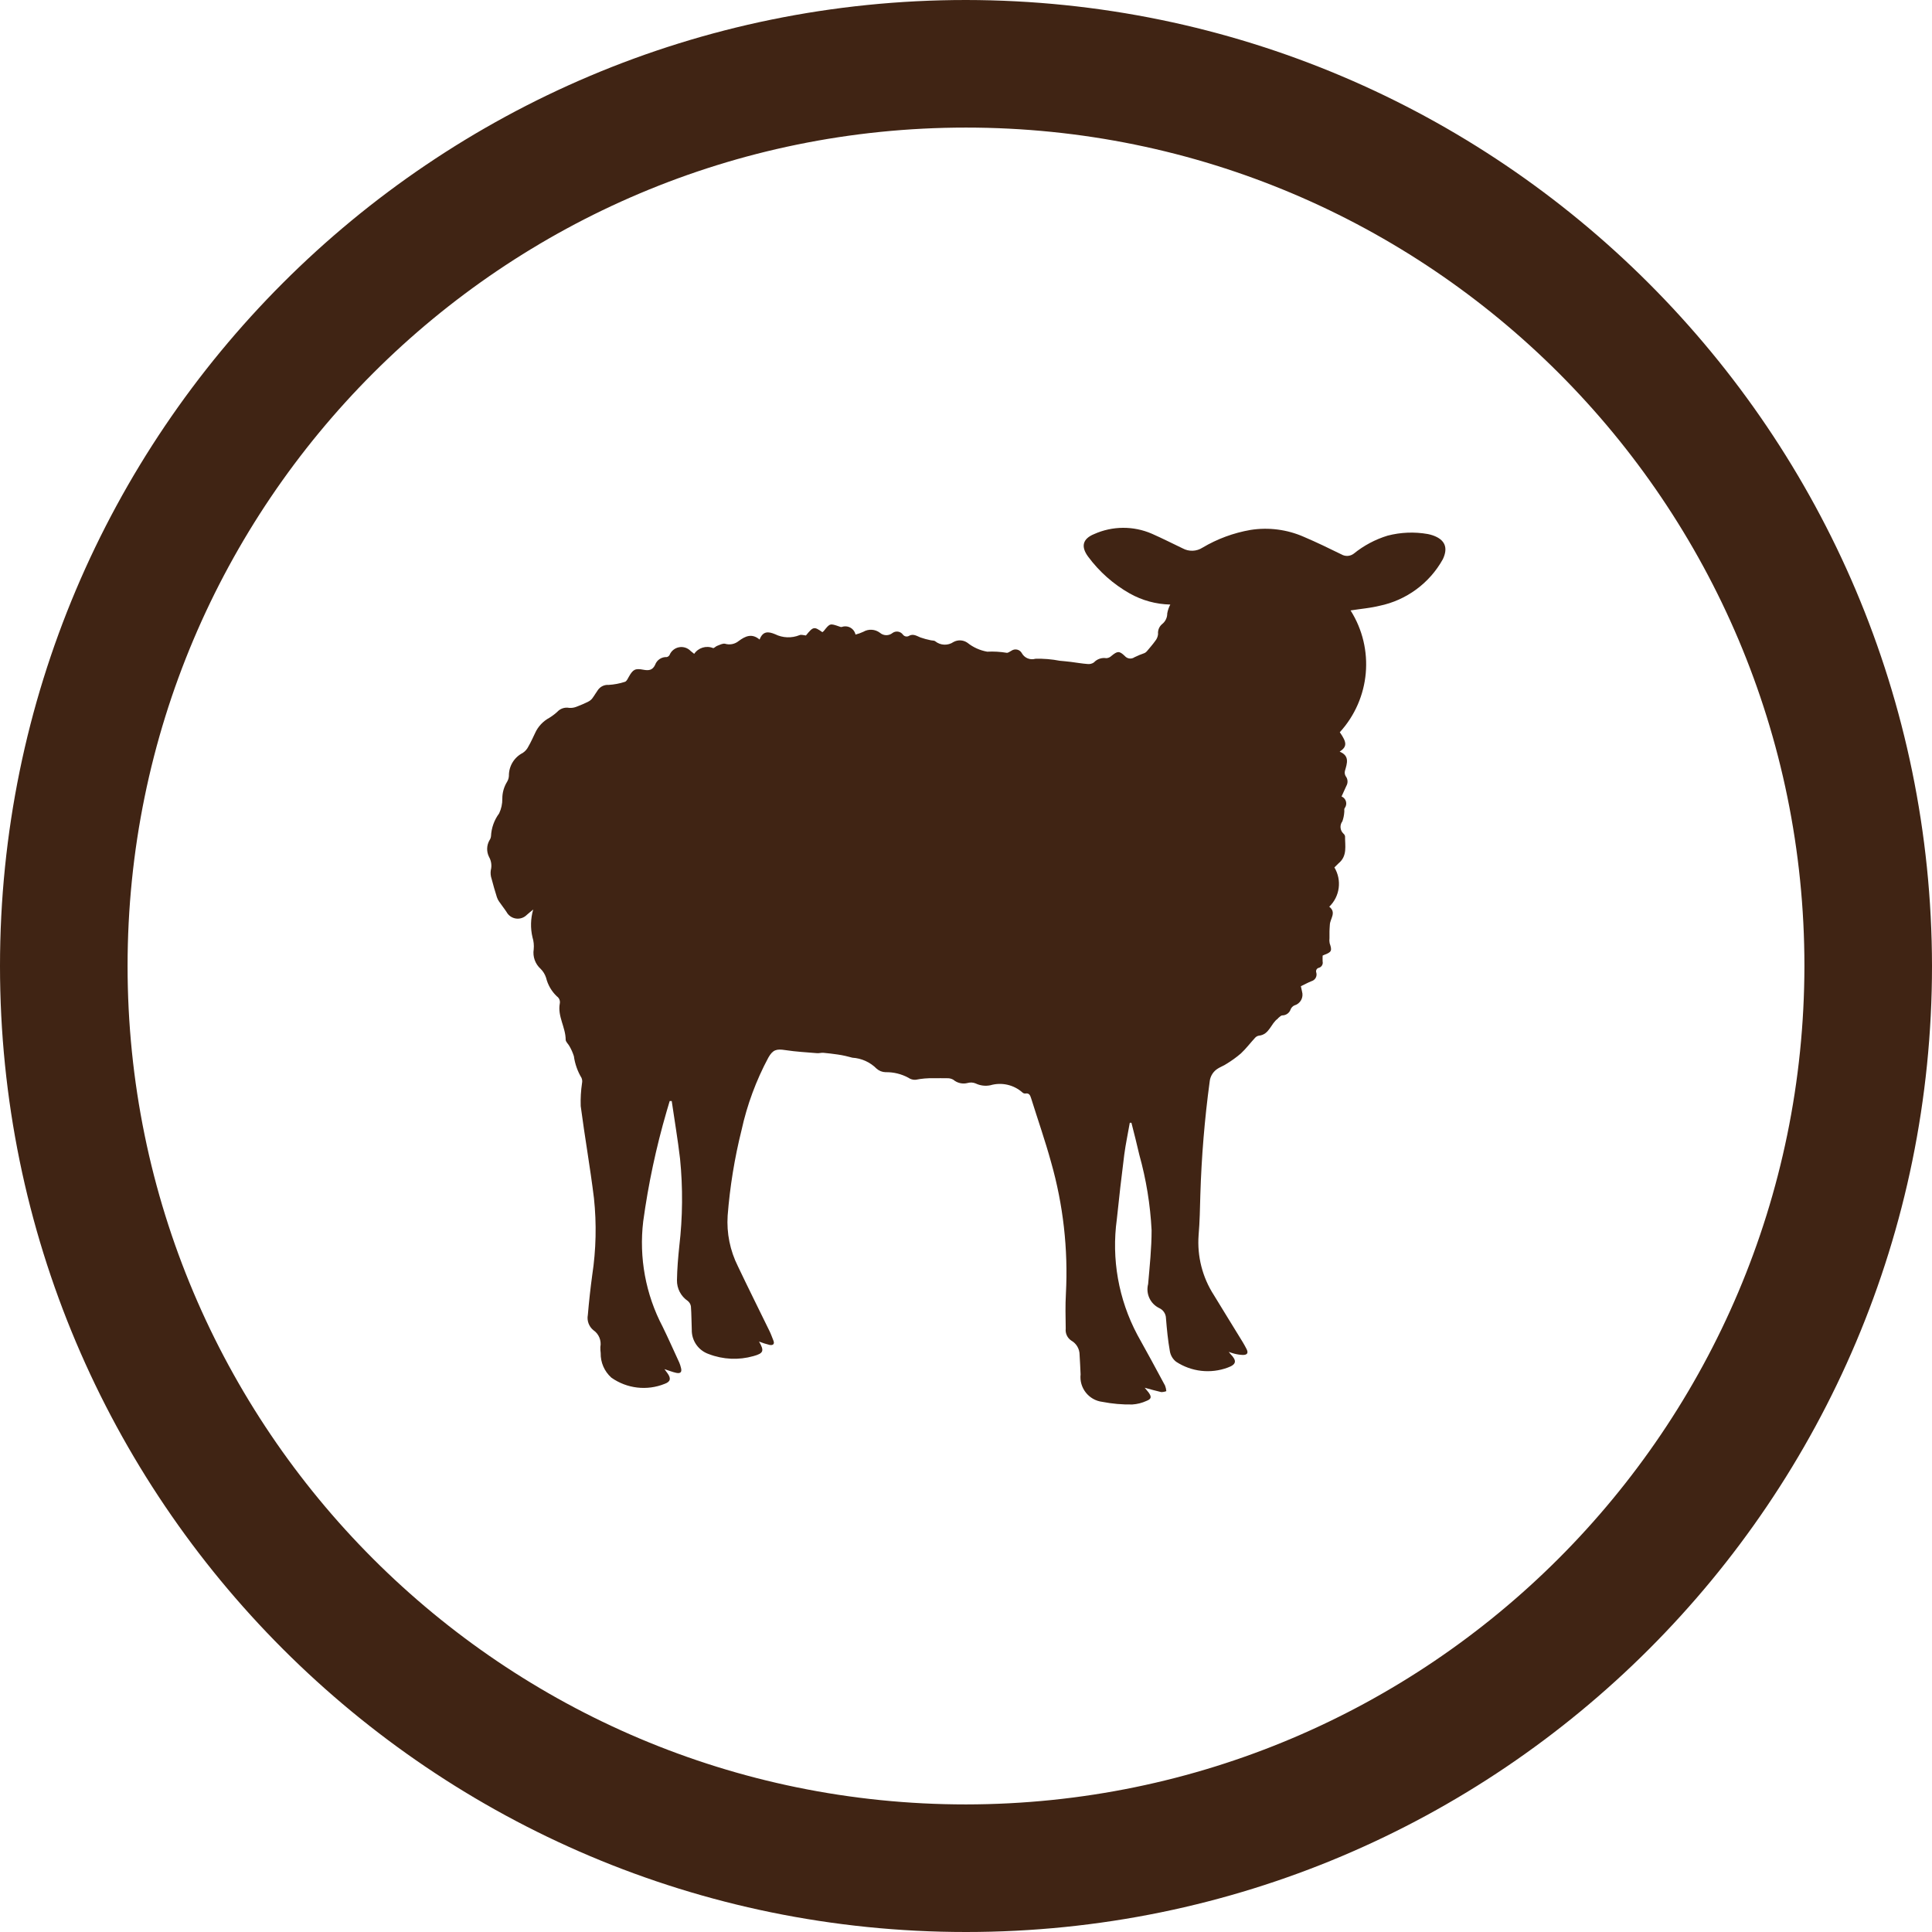
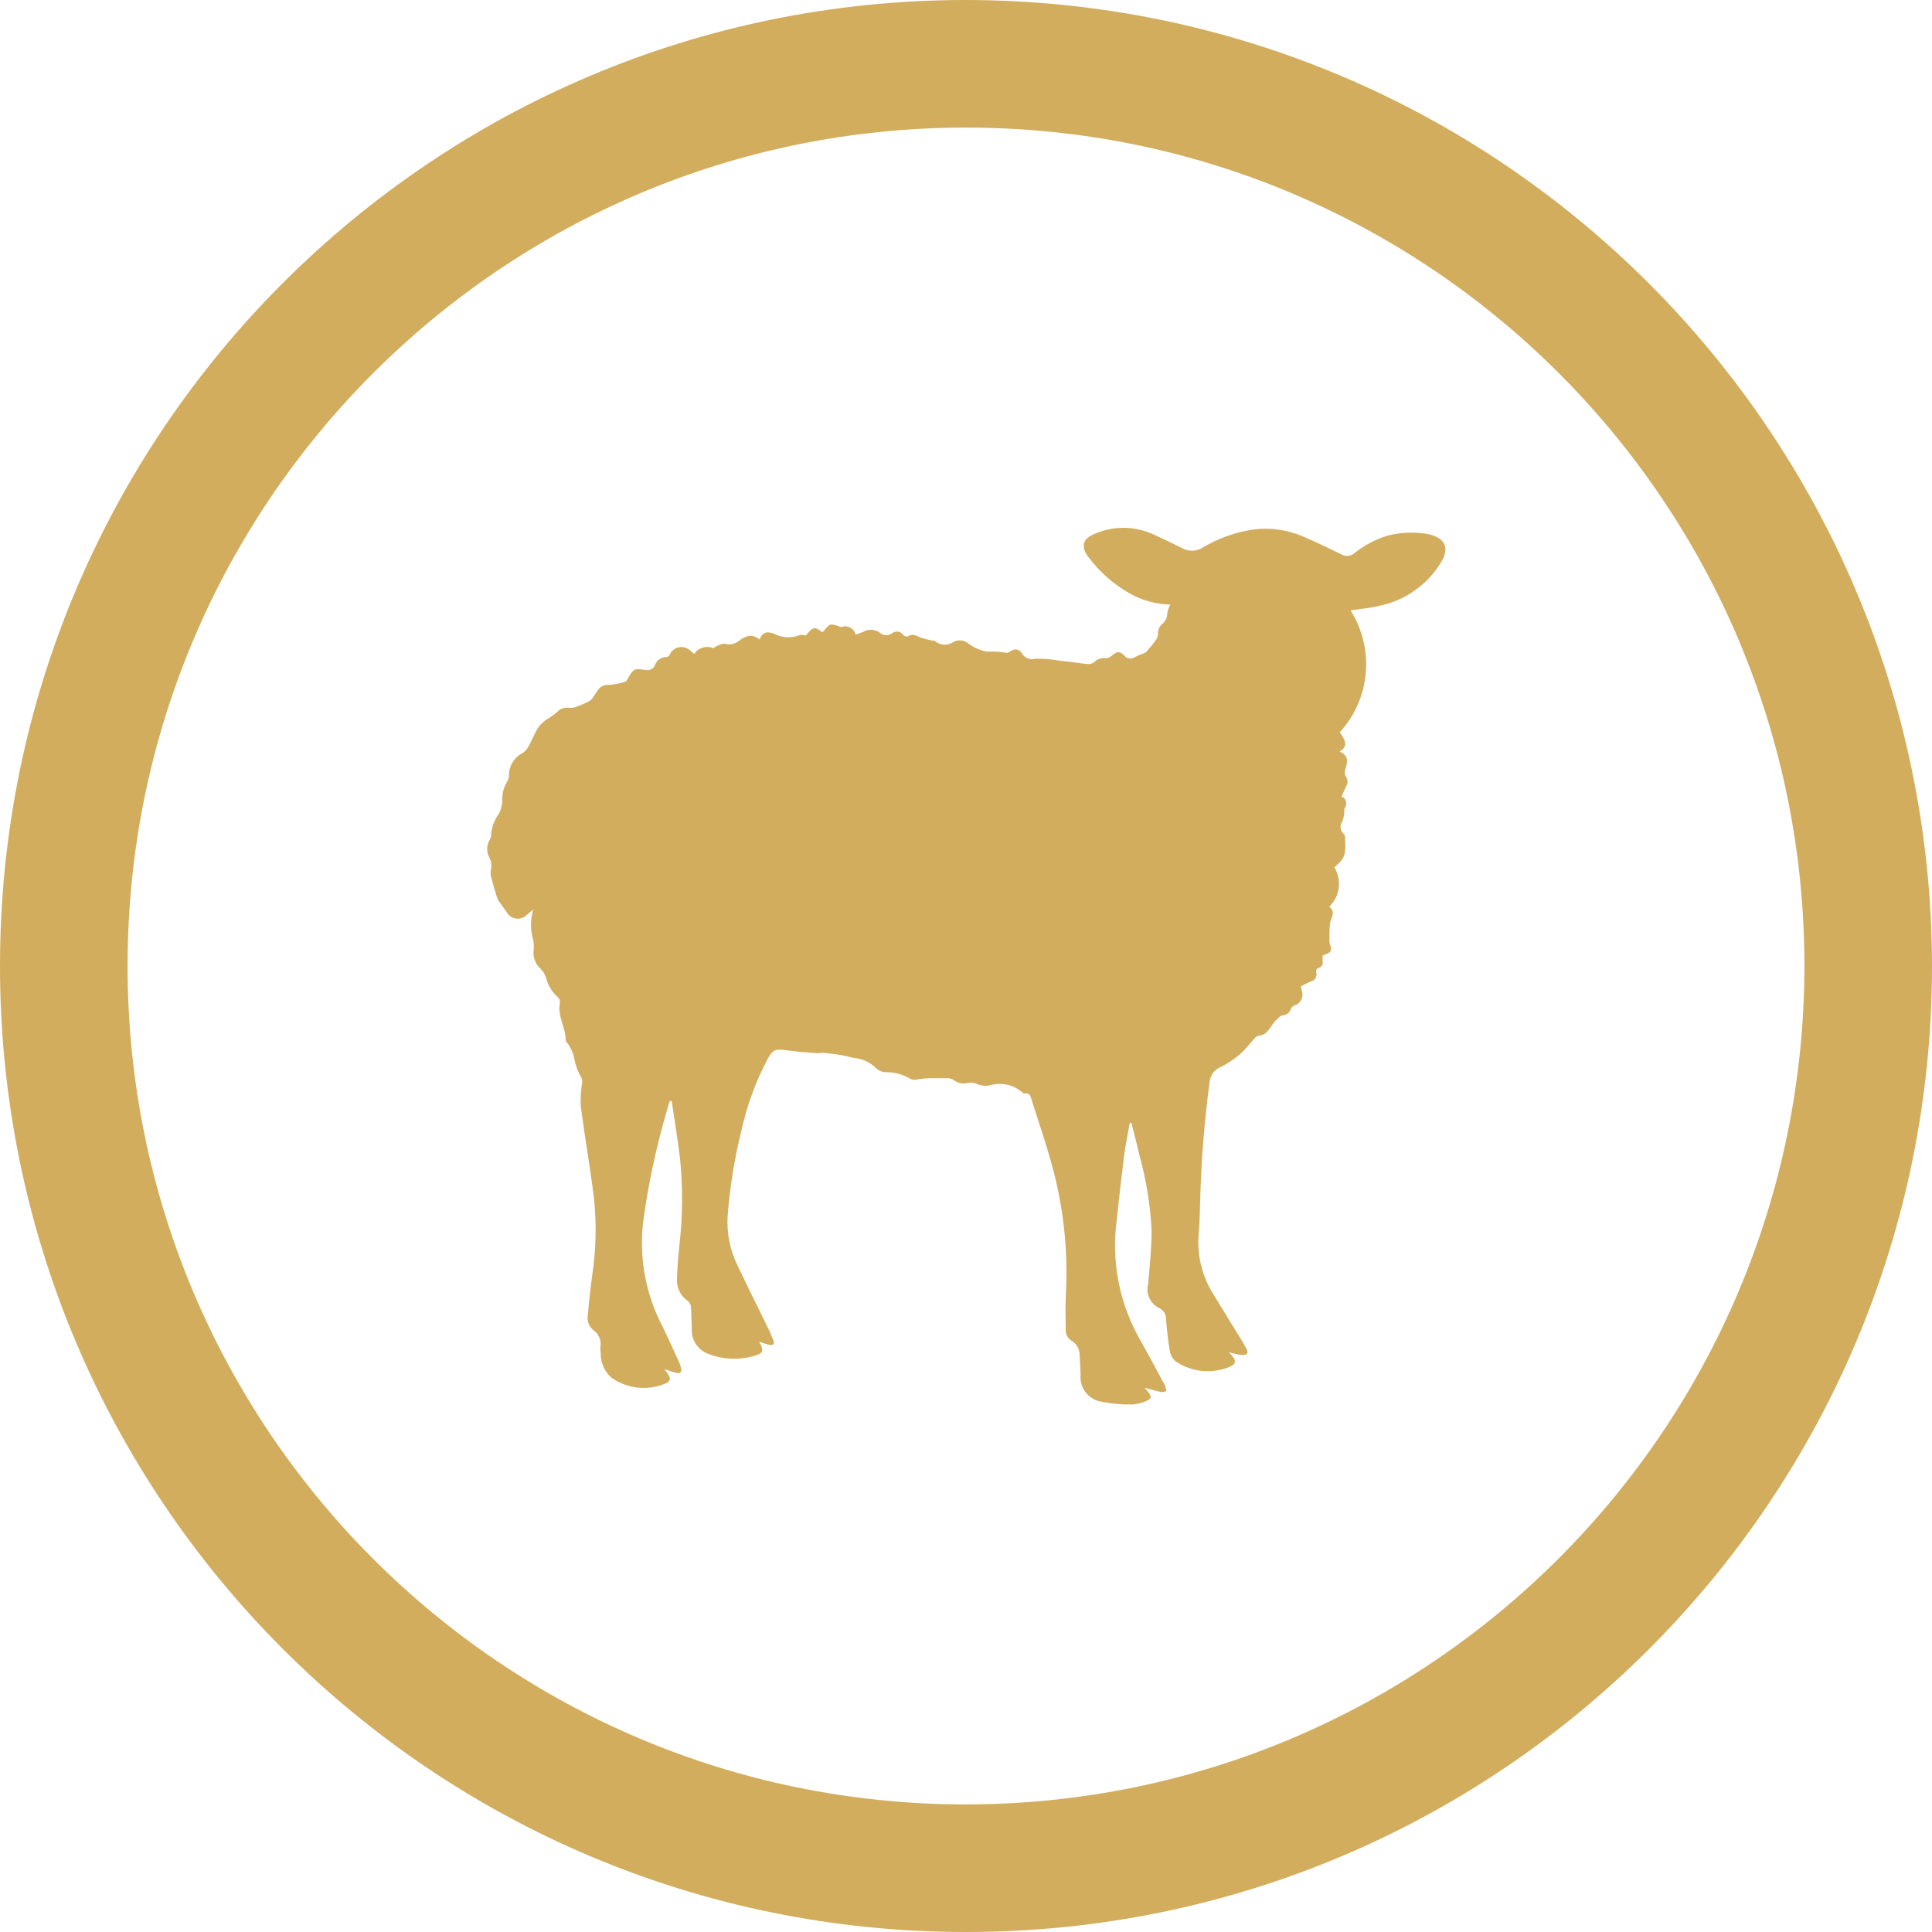
<svg xmlns="http://www.w3.org/2000/svg" width="69.63" height="69.63" viewBox="0 0 69.63 69.63">
  <g id="Bt_la_granja" transform="translate(-1356.265 -765.474)">
-     <path id="Trazado_116" data-name="Trazado 116" d="M1391.08,765.474a34.815,34.815,0,1,0,34.815,34.815A34.855,34.855,0,0,0,1391.08,765.474Zm0,65.032a30.217,30.217,0,1,1,30.217-30.217A30.251,30.251,0,0,1,1391.08,830.506Z" fill="#402414" />
-     <path id="Trazado_117" data-name="Trazado 117" d="M1407.913,784.772a1.352,1.352,0,0,0-.189-.051,3.412,3.412,0,0,0-1.45.058,3.611,3.611,0,0,0-1.219.649.4.4,0,0,1-.445.026c-.448-.22-.9-.439-1.356-.633a3.441,3.441,0,0,0-1.92-.248,5.085,5.085,0,0,0-1.729.638.7.7,0,0,1-.717.026c-.37-.177-.736-.363-1.111-.528a2.579,2.579,0,0,0-2.08.014c-.416.17-.482.451-.217.811a4.809,4.809,0,0,0,1.5,1.328,3.11,3.11,0,0,0,1.463.4,1.072,1.072,0,0,0-.11.319.481.481,0,0,1-.184.385.415.415,0,0,0-.147.363.455.455,0,0,1-.1.242c-.091.129-.2.25-.3.371a.237.237,0,0,1-.088.069,3.355,3.355,0,0,0-.36.149.262.262,0,0,1-.351-.044c-.2-.19-.262-.183-.485,0a.281.281,0,0,1-.18.079.5.5,0,0,0-.449.154.332.332,0,0,1-.231.056c-.2-.015-.4-.051-.6-.076-.134-.017-.269-.028-.4-.041a4.028,4.028,0,0,0-.876-.072.422.422,0,0,1-.489-.2.258.258,0,0,0-.372-.092c-.059.028-.124.087-.176.077a3.222,3.222,0,0,0-.7-.04,1.577,1.577,0,0,1-.714-.322.477.477,0,0,0-.5-.028.553.553,0,0,1-.66-.025c-.039-.033-.112-.023-.168-.038a2.792,2.792,0,0,1-.366-.1c-.132-.055-.257-.139-.4-.064a.168.168,0,0,1-.232-.04.268.268,0,0,0-.372-.058.351.351,0,0,1-.454-.006.54.54,0,0,0-.6-.036,1.555,1.555,0,0,1-.281.1.376.376,0,0,0-.5-.272.175.175,0,0,1-.086-.019c-.336-.116-.336-.116-.558.163a.326.326,0,0,1-.05.042c-.3-.212-.33-.205-.593.119-.08-.007-.169-.04-.229-.013a1.078,1.078,0,0,1-.883-.033c-.24-.1-.439-.121-.558.192-.282-.235-.516-.121-.753.053a.533.533,0,0,1-.488.1c-.083-.023-.2.042-.29.075-.053.019-.112.091-.147.079a.566.566,0,0,0-.679.209c-.052-.042-.087-.073-.125-.1a.461.461,0,0,0-.764.143.152.152,0,0,1-.1.073.423.423,0,0,0-.419.279c-.094.2-.234.212-.42.178-.3-.057-.377-.014-.531.259-.036.066-.079.159-.137.176a2.334,2.334,0,0,1-.586.111.433.433,0,0,0-.383.177c-.073.1-.134.211-.209.31a.424.424,0,0,1-.145.117,4.37,4.37,0,0,1-.422.183.6.6,0,0,1-.26.042.465.465,0,0,0-.383.094,1.908,1.908,0,0,1-.336.263,1.171,1.171,0,0,0-.514.55c-.078.161-.149.325-.239.479a.585.585,0,0,1-.205.236.915.915,0,0,0-.5.826.456.456,0,0,1-.066.216,1.144,1.144,0,0,0-.171.608,1.2,1.2,0,0,1-.115.53,1.49,1.49,0,0,0-.293.822.312.312,0,0,1-.056.148.634.634,0,0,0-.014.6.644.644,0,0,1,.063.477.653.653,0,0,0,.029.313c.056.222.123.442.191.662a.589.589,0,0,0,.079.156c.087.128.185.248.269.377a.459.459,0,0,0,.732.1c.062-.057.129-.108.228-.19a1.96,1.96,0,0,0-.026,1,1.1,1.1,0,0,1,.044.434.783.783,0,0,0,.252.706.793.793,0,0,1,.194.319,1.369,1.369,0,0,0,.388.669.256.256,0,0,1,.106.262c-.085.459.211.856.212,1.3,0,.081.1.159.141.243a1.82,1.82,0,0,1,.155.353,2.072,2.072,0,0,0,.276.783.312.312,0,0,1,.018.185,4.562,4.562,0,0,0-.048.829c.145,1.107.341,2.208.477,3.316a10.859,10.859,0,0,1-.062,2.778c-.065.476-.117.955-.158,1.434a.57.57,0,0,0,.2.549.6.6,0,0,1,.251.608,1.369,1.369,0,0,0,.012.214,1.153,1.153,0,0,0,.385.889,2.018,2.018,0,0,0,1.919.224c.22-.079.237-.2.1-.387l-.106-.144c.161.052.292.106.428.135.155.032.208-.034.167-.184a1.2,1.2,0,0,0-.06-.186c-.2-.432-.391-.867-.6-1.293a6.5,6.5,0,0,1-.7-3.8,27.443,27.443,0,0,1,.841-3.953c.037-.128.075-.255.113-.382h.073c.1.692.219,1.383.3,2.078a14.578,14.578,0,0,1-.027,3.154c-.043.407-.077.816-.084,1.225a.884.884,0,0,0,.388.747.31.31,0,0,1,.115.2c.021.279.019.559.031.838a.906.906,0,0,0,.612.878,2.544,2.544,0,0,0,1.612.073c.365-.1.394-.19.2-.523a3.136,3.136,0,0,0,.382.121c.113.02.192-.024.134-.163-.045-.11-.083-.223-.135-.329-.38-.781-.769-1.556-1.141-2.34a3.556,3.556,0,0,1-.371-1.831,18.729,18.729,0,0,1,.5-3.077,10.12,10.12,0,0,1,.967-2.616c.163-.286.292-.32.617-.269.377.058.76.078,1.14.11.073.006.15-.02.223-.014.174.015.347.038.52.062.091.012.182.031.272.05s.171.046.257.065a1.345,1.345,0,0,1,.87.393.5.5,0,0,0,.327.129,1.655,1.655,0,0,1,.82.2.4.4,0,0,0,.266.073,2.842,2.842,0,0,1,.643-.055c.165,0,.33-.005.495,0a.4.4,0,0,1,.216.054.573.573,0,0,0,.517.117.44.44,0,0,1,.288.017.835.835,0,0,0,.532.065,1.224,1.224,0,0,1,1.149.256.141.141,0,0,0,.11.042c.137-.024.173.062.206.164.241.771.508,1.534.722,2.312a14.517,14.517,0,0,1,.534,4.73c-.024.421-.014.844-.007,1.266a.456.456,0,0,0,.2.432.589.589,0,0,1,.3.516c.015.231.025.463.036.7a.9.9,0,0,0,.787.993,5.154,5.154,0,0,0,1.077.094,1.455,1.455,0,0,0,.513-.13c.176-.068.187-.145.076-.3-.044-.062-.1-.117-.143-.173.2.054.4.112.595.156a.5.5,0,0,0,.185-.034.74.74,0,0,0-.046-.2c-.329-.612-.659-1.224-1-1.832a6.877,6.877,0,0,1-.738-4.164q.12-1.162.267-2.321c.05-.387.135-.77.2-1.155l.059,0c.1.384.194.767.284,1.153a12.461,12.461,0,0,1,.443,2.722c0,.646-.069,1.293-.125,1.938a.751.751,0,0,0,.4.866.413.413,0,0,1,.243.366c.032.4.071.8.14,1.186a.61.61,0,0,0,.225.381,2.073,2.073,0,0,0,1.862.211c.317-.113.331-.25.1-.486-.016-.017-.029-.036-.065-.08a1.9,1.9,0,0,0,.194.063,1.482,1.482,0,0,0,.314.048c.17,0,.207-.078.128-.226-.042-.079-.083-.158-.13-.234-.347-.568-.7-1.134-1.043-1.7a3.505,3.505,0,0,1-.549-2.156c.042-.486.05-.975.063-1.463a39.353,39.353,0,0,1,.336-4.072.623.623,0,0,1,.3-.474c.1-.064.213-.1.311-.169a3.877,3.877,0,0,0,.513-.371c.186-.173.34-.379.513-.566a.24.24,0,0,1,.136-.076c.382-.037.43-.442.686-.615,0,0,0-.013.007-.016.05-.036.1-.1.152-.1a.318.318,0,0,0,.3-.218.276.276,0,0,1,.134-.141.4.4,0,0,0,.277-.5c-.013-.068-.029-.135-.042-.192.136-.065.256-.132.382-.182a.25.25,0,0,0,.174-.309.13.13,0,0,1,.1-.175.192.192,0,0,0,.128-.226c-.005-.07,0-.141,0-.212.023-.011.038-.019.054-.025.271-.1.293-.151.2-.418a.579.579,0,0,1-.007-.187c0-.081,0-.163,0-.245s.01-.157.013-.235c.007-.22.249-.441-.021-.652a1.145,1.145,0,0,0,.185-1.415c.05-.049.1-.1.151-.149.324-.266.23-.632.233-.974a.173.173,0,0,0-.062-.1.332.332,0,0,1-.035-.438,1.206,1.206,0,0,0,.069-.333c.008-.046-.01-.1.011-.139a.274.274,0,0,0-.109-.425c.061-.135.117-.259.174-.382a.314.314,0,0,0-.026-.351.252.252,0,0,1-.025-.193c.078-.271.175-.538-.191-.689.267-.179.269-.323.005-.7a3.633,3.633,0,0,0,.388-4.39c.374-.058.714-.086,1.04-.166a3.4,3.4,0,0,0,2.286-1.68C1408.464,785.21,1408.341,784.925,1407.913,784.772Z" fill="#402414" />
+     <path id="Trazado_116" data-name="Trazado 116" d="M1391.08,765.474a34.815,34.815,0,1,0,34.815,34.815A34.855,34.855,0,0,0,1391.08,765.474Zm0,65.032a30.217,30.217,0,1,1,30.217-30.217A30.251,30.251,0,0,1,1391.08,830.506Z" fill="#d2ad5d" />
+     <path id="Trazado_117" data-name="Trazado 117" d="M1407.913,784.772a1.352,1.352,0,0,0-.189-.051,3.412,3.412,0,0,0-1.45.058,3.611,3.611,0,0,0-1.219.649.4.4,0,0,1-.445.026c-.448-.22-.9-.439-1.356-.633a3.441,3.441,0,0,0-1.92-.248,5.085,5.085,0,0,0-1.729.638.7.7,0,0,1-.717.026c-.37-.177-.736-.363-1.111-.528a2.579,2.579,0,0,0-2.08.014c-.416.17-.482.451-.217.811a4.809,4.809,0,0,0,1.5,1.328,3.11,3.11,0,0,0,1.463.4,1.072,1.072,0,0,0-.11.319.481.481,0,0,1-.184.385.415.415,0,0,0-.147.363.455.455,0,0,1-.1.242c-.091.129-.2.25-.3.371a.237.237,0,0,1-.088.069,3.355,3.355,0,0,0-.36.149.262.262,0,0,1-.351-.044c-.2-.19-.262-.183-.485,0a.281.281,0,0,1-.18.079.5.5,0,0,0-.449.154.332.332,0,0,1-.231.056c-.2-.015-.4-.051-.6-.076-.134-.017-.269-.028-.4-.041a4.028,4.028,0,0,0-.876-.072.422.422,0,0,1-.489-.2.258.258,0,0,0-.372-.092c-.059.028-.124.087-.176.077a3.222,3.222,0,0,0-.7-.04,1.577,1.577,0,0,1-.714-.322.477.477,0,0,0-.5-.028.553.553,0,0,1-.66-.025c-.039-.033-.112-.023-.168-.038a2.792,2.792,0,0,1-.366-.1c-.132-.055-.257-.139-.4-.064a.168.168,0,0,1-.232-.04.268.268,0,0,0-.372-.058.351.351,0,0,1-.454-.006.54.54,0,0,0-.6-.036,1.555,1.555,0,0,1-.281.1.376.376,0,0,0-.5-.272.175.175,0,0,1-.086-.019c-.336-.116-.336-.116-.558.163a.326.326,0,0,1-.05.042c-.3-.212-.33-.205-.593.119-.08-.007-.169-.04-.229-.013a1.078,1.078,0,0,1-.883-.033c-.24-.1-.439-.121-.558.192-.282-.235-.516-.121-.753.053a.533.533,0,0,1-.488.1c-.083-.023-.2.042-.29.075-.053.019-.112.091-.147.079a.566.566,0,0,0-.679.209c-.052-.042-.087-.073-.125-.1a.461.461,0,0,0-.764.143.152.152,0,0,1-.1.073.423.423,0,0,0-.419.279c-.094.2-.234.212-.42.178-.3-.057-.377-.014-.531.259-.036.066-.079.159-.137.176a2.334,2.334,0,0,1-.586.111.433.433,0,0,0-.383.177c-.073.1-.134.211-.209.31a.424.424,0,0,1-.145.117,4.37,4.37,0,0,1-.422.183.6.6,0,0,1-.26.042.465.465,0,0,0-.383.094,1.908,1.908,0,0,1-.336.263,1.171,1.171,0,0,0-.514.55c-.078.161-.149.325-.239.479a.585.585,0,0,1-.205.236.915.915,0,0,0-.5.826.456.456,0,0,1-.066.216,1.144,1.144,0,0,0-.171.608,1.2,1.2,0,0,1-.115.53,1.49,1.49,0,0,0-.293.822.312.312,0,0,1-.056.148.634.634,0,0,0-.014.6.644.644,0,0,1,.063.477.653.653,0,0,0,.029.313c.056.222.123.442.191.662a.589.589,0,0,0,.079.156c.087.128.185.248.269.377a.459.459,0,0,0,.732.1c.062-.057.129-.108.228-.19a1.96,1.96,0,0,0-.026,1,1.1,1.1,0,0,1,.044.434.783.783,0,0,0,.252.706.793.793,0,0,1,.194.319,1.369,1.369,0,0,0,.388.669.256.256,0,0,1,.106.262c-.085.459.211.856.212,1.3,0,.081.1.159.141.243a1.82,1.82,0,0,1,.155.353,2.072,2.072,0,0,0,.276.783.312.312,0,0,1,.018.185,4.562,4.562,0,0,0-.048.829c.145,1.107.341,2.208.477,3.316a10.859,10.859,0,0,1-.062,2.778c-.065.476-.117.955-.158,1.434a.57.57,0,0,0,.2.549.6.6,0,0,1,.251.608,1.369,1.369,0,0,0,.012.214,1.153,1.153,0,0,0,.385.889,2.018,2.018,0,0,0,1.919.224c.22-.079.237-.2.1-.387l-.106-.144c.161.052.292.106.428.135.155.032.208-.034.167-.184a1.2,1.2,0,0,0-.06-.186c-.2-.432-.391-.867-.6-1.293a6.5,6.5,0,0,1-.7-3.8,27.443,27.443,0,0,1,.841-3.953c.037-.128.075-.255.113-.382h.073c.1.692.219,1.383.3,2.078a14.578,14.578,0,0,1-.027,3.154c-.043.407-.077.816-.084,1.225a.884.884,0,0,0,.388.747.31.31,0,0,1,.115.2c.021.279.019.559.031.838a.906.906,0,0,0,.612.878,2.544,2.544,0,0,0,1.612.073c.365-.1.394-.19.2-.523a3.136,3.136,0,0,0,.382.121c.113.02.192-.024.134-.163-.045-.11-.083-.223-.135-.329-.38-.781-.769-1.556-1.141-2.34a3.556,3.556,0,0,1-.371-1.831,18.729,18.729,0,0,1,.5-3.077,10.12,10.12,0,0,1,.967-2.616c.163-.286.292-.32.617-.269.377.058.76.078,1.14.11.073.006.15-.02.223-.014.174.015.347.038.52.062.091.012.182.031.272.05s.171.046.257.065a1.345,1.345,0,0,1,.87.393.5.5,0,0,0,.327.129,1.655,1.655,0,0,1,.82.2.4.4,0,0,0,.266.073,2.842,2.842,0,0,1,.643-.055c.165,0,.33-.005.495,0a.4.4,0,0,1,.216.054.573.573,0,0,0,.517.117.44.44,0,0,1,.288.017.835.835,0,0,0,.532.065,1.224,1.224,0,0,1,1.149.256.141.141,0,0,0,.11.042c.137-.024.173.062.206.164.241.771.508,1.534.722,2.312a14.517,14.517,0,0,1,.534,4.73c-.024.421-.014.844-.007,1.266a.456.456,0,0,0,.2.432.589.589,0,0,1,.3.516c.015.231.025.463.036.7a.9.9,0,0,0,.787.993,5.154,5.154,0,0,0,1.077.094,1.455,1.455,0,0,0,.513-.13c.176-.068.187-.145.076-.3-.044-.062-.1-.117-.143-.173.2.054.4.112.595.156a.5.5,0,0,0,.185-.034.74.74,0,0,0-.046-.2c-.329-.612-.659-1.224-1-1.832a6.877,6.877,0,0,1-.738-4.164q.12-1.162.267-2.321c.05-.387.135-.77.2-1.155l.059,0c.1.384.194.767.284,1.153a12.461,12.461,0,0,1,.443,2.722c0,.646-.069,1.293-.125,1.938a.751.751,0,0,0,.4.866.413.413,0,0,1,.243.366c.032.4.071.8.14,1.186a.61.61,0,0,0,.225.381,2.073,2.073,0,0,0,1.862.211c.317-.113.331-.25.1-.486-.016-.017-.029-.036-.065-.08a1.9,1.9,0,0,0,.194.063,1.482,1.482,0,0,0,.314.048c.17,0,.207-.078.128-.226-.042-.079-.083-.158-.13-.234-.347-.568-.7-1.134-1.043-1.7a3.505,3.505,0,0,1-.549-2.156c.042-.486.05-.975.063-1.463a39.353,39.353,0,0,1,.336-4.072.623.623,0,0,1,.3-.474c.1-.064.213-.1.311-.169a3.877,3.877,0,0,0,.513-.371c.186-.173.34-.379.513-.566a.24.24,0,0,1,.136-.076c.382-.037.43-.442.686-.615,0,0,0-.013.007-.016.05-.036.1-.1.152-.1a.318.318,0,0,0,.3-.218.276.276,0,0,1,.134-.141.4.4,0,0,0,.277-.5c-.013-.068-.029-.135-.042-.192.136-.065.256-.132.382-.182a.25.25,0,0,0,.174-.309.13.13,0,0,1,.1-.175.192.192,0,0,0,.128-.226c-.005-.07,0-.141,0-.212.023-.011.038-.019.054-.025.271-.1.293-.151.2-.418a.579.579,0,0,1-.007-.187c0-.081,0-.163,0-.245s.01-.157.013-.235c.007-.22.249-.441-.021-.652a1.145,1.145,0,0,0,.185-1.415c.05-.049.1-.1.151-.149.324-.266.23-.632.233-.974a.173.173,0,0,0-.062-.1.332.332,0,0,1-.035-.438,1.206,1.206,0,0,0,.069-.333c.008-.046-.01-.1.011-.139a.274.274,0,0,0-.109-.425c.061-.135.117-.259.174-.382a.314.314,0,0,0-.026-.351.252.252,0,0,1-.025-.193c.078-.271.175-.538-.191-.689.267-.179.269-.323.005-.7a3.633,3.633,0,0,0,.388-4.39c.374-.058.714-.086,1.04-.166a3.4,3.4,0,0,0,2.286-1.68C1408.464,785.21,1408.341,784.925,1407.913,784.772Z" fill="#d2ad5d" />
  </g>
</svg>
